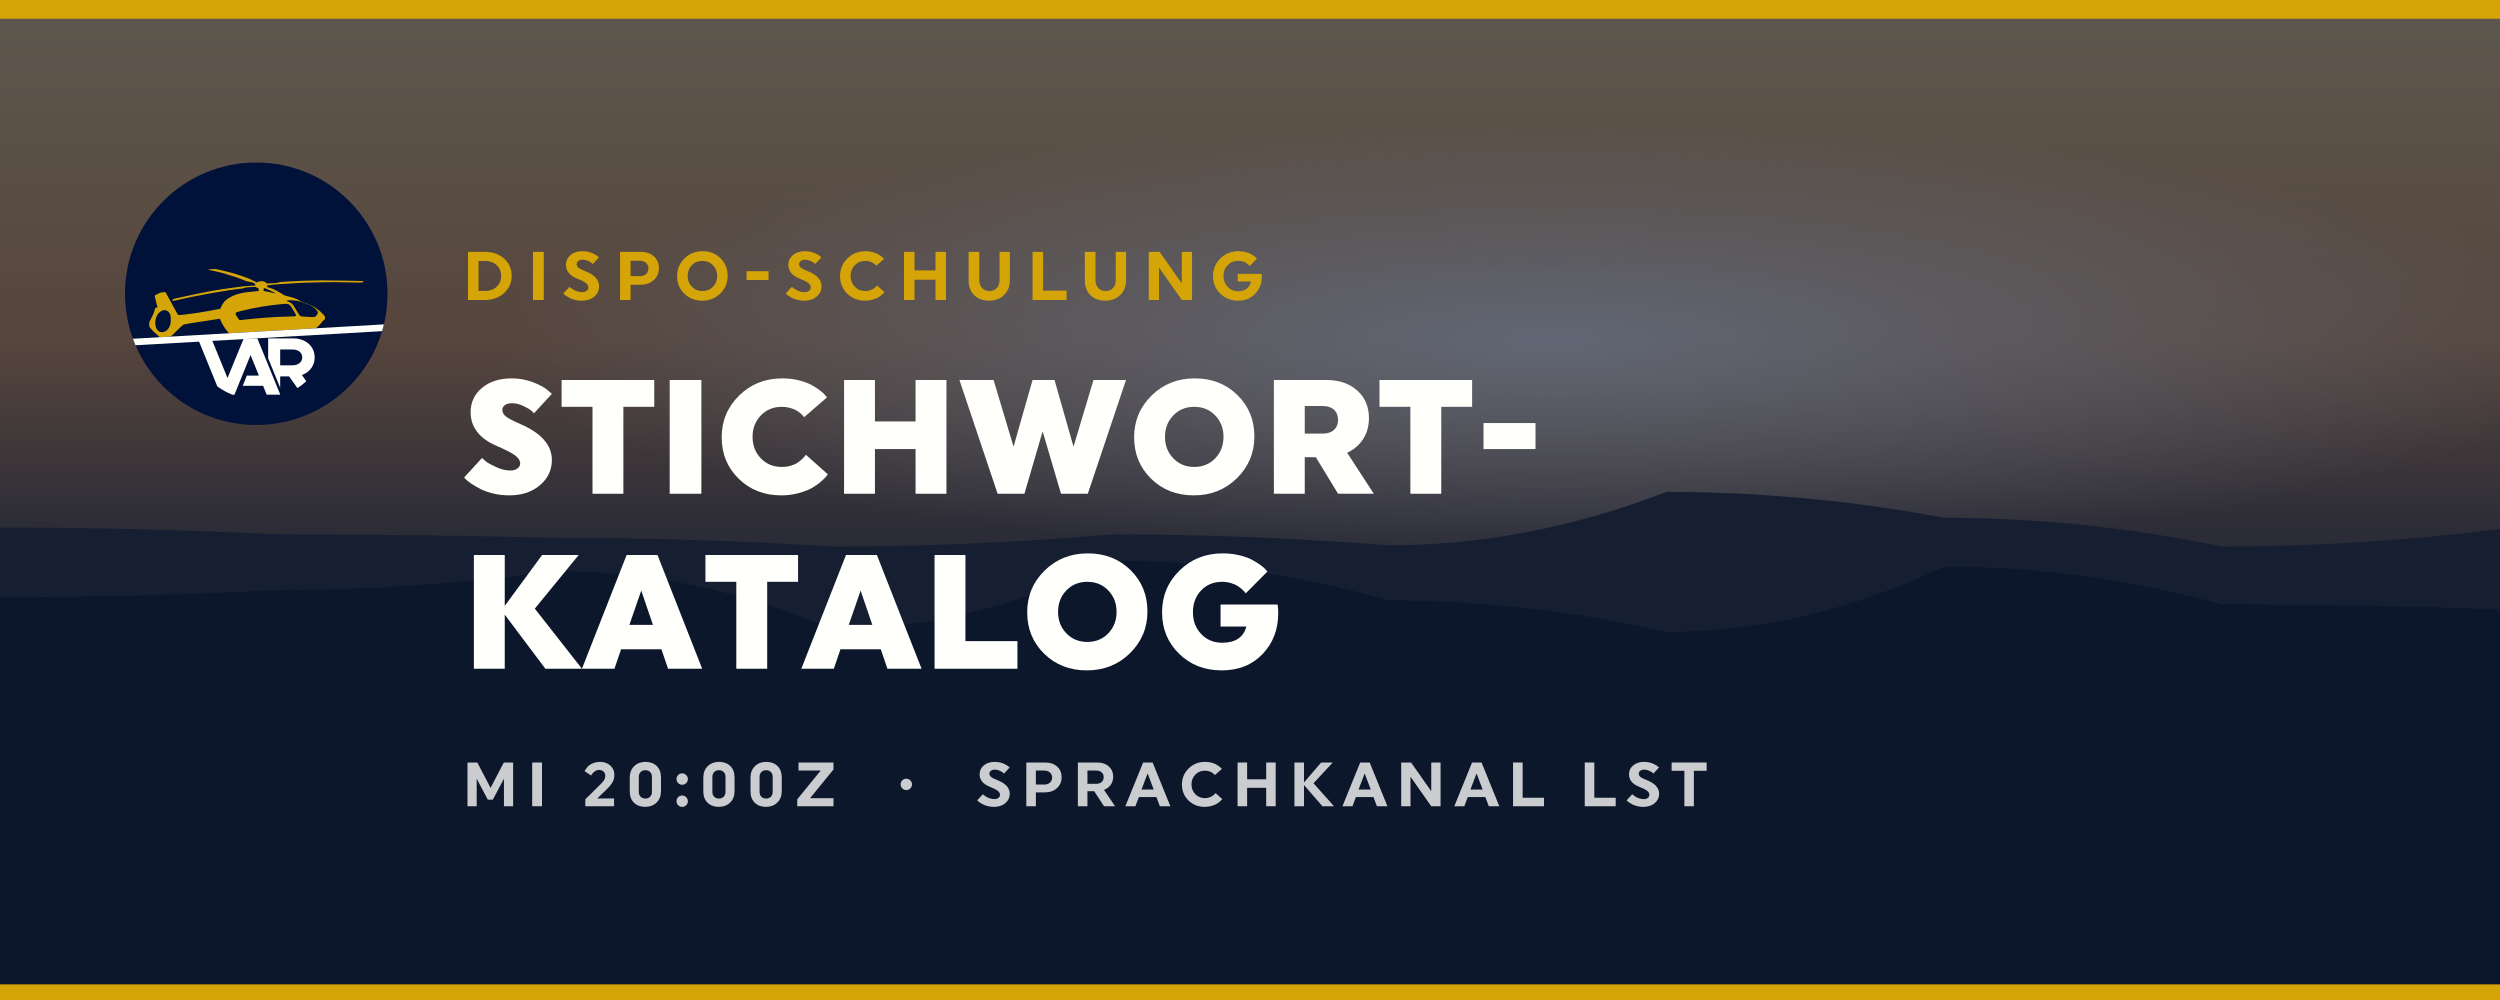
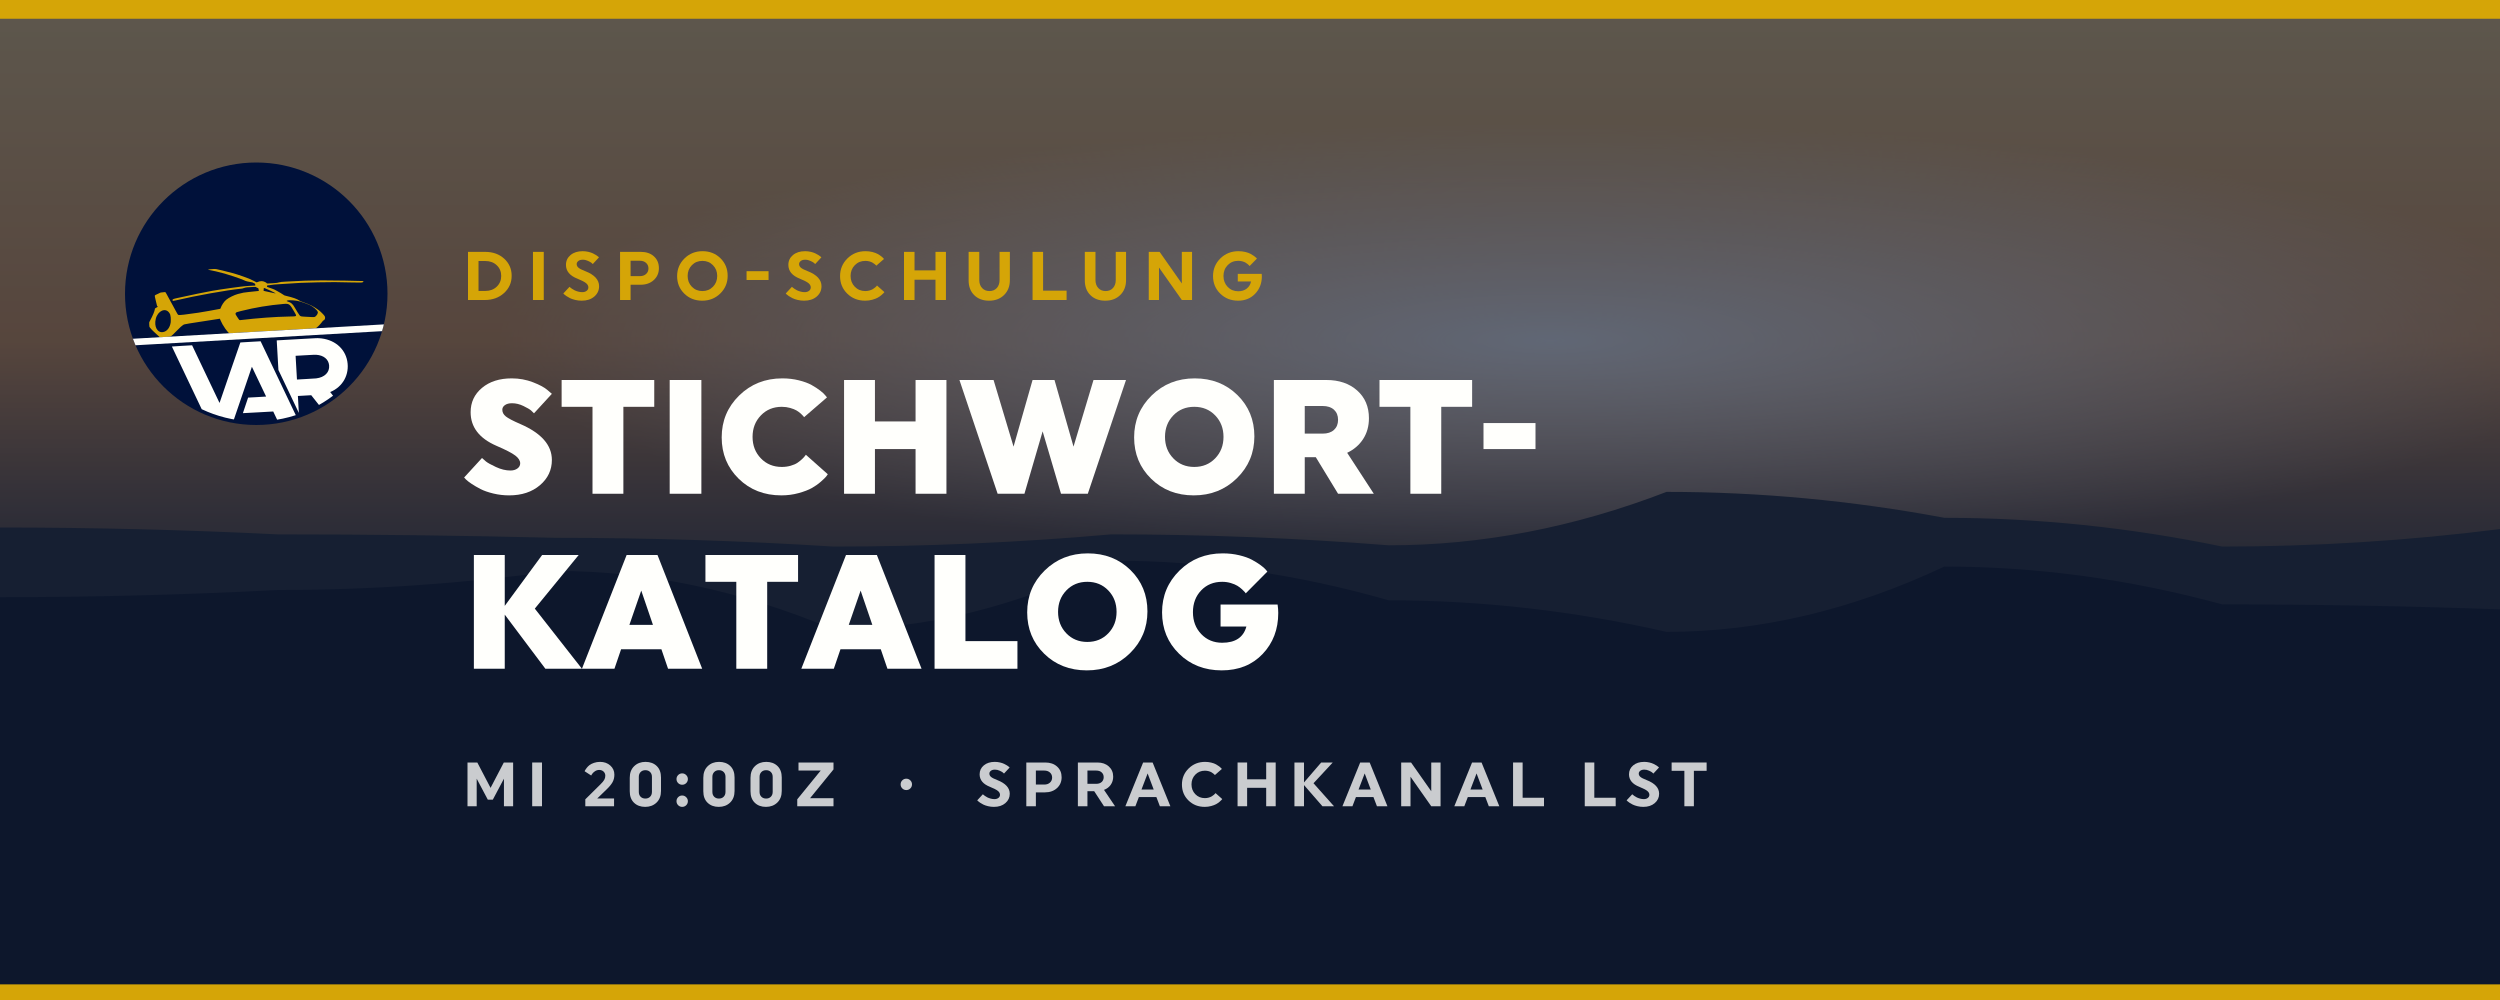
<svg xmlns="http://www.w3.org/2000/svg" viewBox="0 0 800 320" width="800" height="320">
  <defs>
    <linearGradient id="sc27" x1="0" y1="0" x2="0" y2="1">
      <stop offset="0%" stop-color="#F5C86B" />
      <stop offset="34%" stop-color="#E39A42" />
      <stop offset="52%" stop-color="#7A5B33" />
      <stop offset="70%" stop-color="#22301F" />
      <stop offset="100%" stop-color="#141D14" />
    </linearGradient>
    <radialGradient id="sc27s">
      <stop offset="0%" stop-color="#FFF6DC" stop-opacity=".95" />
      <stop offset="100%" stop-color="#FFF6DC" stop-opacity="0" />
    </radialGradient>
  </defs>
  <rect width="800" height="320" fill="url(#sc27)" />
  <ellipse cx="496" cy="109" rx="336" ry="70" fill="url(#sc27s)" />
  <path d="M0,320 L0,168.8 Q44.4,168.8 88.9,171.0 Q133.3,171.0 177.8,172.1 Q222.2,172.1 266.7,174.9 Q311.1,174.9 355.6,171.0 Q400.0,171.0 444.4,174.5 Q488.9,174.5 533.3,157.4 Q577.8,157.4 622.2,165.7 Q666.7,165.7 711.1,174.9 Q755.6,174.9 800.0,169.3 L800,320 Z" fill="#3A3524" />
  <path d="M0,320 L0,191.1 Q44.4,191.1 88.9,188.8 Q133.3,188.8 177.8,182.7 Q222.2,182.7 266.7,201.4 Q311.1,201.4 355.6,179.4 Q400.0,179.4 444.4,192.1 Q488.9,192.1 533.3,202.2 Q577.8,202.2 622.2,181.3 Q666.7,181.3 711.1,193.4 Q755.6,193.4 800.0,195.0 L800,320 Z" fill="#221F16" />
  <rect width="800" height="320" fill="#00113A" opacity=".62" />
  <rect x="0" y="0" width="800" height="6" fill="#D5A507" />
  <g transform="translate(40,52) scale(0.16406)">
    <defs>
      <clipPath id="n1b28">
        <circle cx="256" cy="256" r="256" />
      </clipPath>
    </defs>
    <g clip-path="url(#n1b28)">
      <circle cx="256" cy="256" r="256" fill="#00113A" />
      <g fill="#D5A507" transform="translate(47.00,207.72) scale(0.418)">
        <path d="M35.7 305.27C27.86 297.99 20 290.67 18.23 289.02C12.94 284.07 7.26 277.76 2.59 271.63C1.3 269.94 1.3 269.94 0.67 259.67C0.04 249.4 0.04 249.4 3.21 243.43C17.85 215.93 25.31 198.26 26.9 187.33C27.45 183.58 26.65 184.36 34.25 180.13C39.92 176.97 39.91 176.98 39.91 175.49C39.91 173.85 39.02 172.61 37.83 172.6C37.11 172.6 37.81 175.22 31.69 149.81C26.64 128.87 26.11 126.2 26.67 124.15C27.12 122.49 32.62 119.37 41.13 115.95C46.53 113.78 47.49 113.3 48.58 112.26C50.67 110.26 58.97 108.69 71.24 107.99C77.19 107.64 74.98 104.81 89.29 131.15C96.15 143.79 105.73 161.29 110.57 170.04C115.41 178.79 120.75 188.62 122.44 191.88C129.48 205.52 134.23 213.21 136.29 214.34C139.72 216.22 170.18 212.83 229.23 204.01C250.02 200.91 306.75 190.88 330.23 186.17C332.66 185.68 332.66 185.68 333.54 183.12C338.5 168.63 350.1 151.3 360.17 143.32C372.8 133.3 397.13 121.34 414.41 116.63C435.84 110.79 444.66 109.17 464.81 107.34C479.81 105.98 511.76 102.62 512.05 102.38C512.08 102.36 511.65 99.49 511.1 96.01C510.1 89.68 510.1 89.68 506.87 88.58C502.65 87.13 501 86.26 499.45 84.67C498.18 83.37 498.18 83.37 487.88 83.75C459.05 84.82 451.08 85.73 441.9 89.01C435.4 91.33 435.45 91.31 428.8 91.97C362.81 98.45 214.12 125.11 126.21 146.21C111.13 149.83 109.91 149.82 109.35 146.09C108.62 141.18 110.96 140.04 130.7 135.68C199.78 120.43 262.82 107.4 294.63 101.81C336.98 94.36 431.41 81.22 452.54 79.84C455.13 79.67 462.05 79.18 467.91 78.75C473.77 78.33 480.74 77.91 483.41 77.82C496.02 77.41 495.76 77.44 495.55 76.49C495.44 76.03 495.28 74.08 495.18 72.17C495.01 68.69 495.01 68.69 493.75 68.38C493.06 68.2 491.24 67.34 489.71 66.47C482.4 62.32 482.87 62.48 475.05 61.23C461.69 59.09 454.17 57.41 449.82 55.59C448.42 55 444.91 53.47 442.02 52.19C431.61 47.57 418.28 42.66 392.8 34.08C364.87 24.67 339.59 17.5 311.76 11.09C299.95 8.37 299.99 8.38 290.21 6.6C279.38 4.63 274.04 3.36 274.55 2.87C275.14 2.3 289.73 0.65 297.88 0.23C311.16 -0.46 311.55 -0.4 341.15 6.74C389.7 18.46 402.15 22.04 437.97 34.58C462.99 43.33 472.02 47.05 486.52 54.55C489.7 56.2 494.13 58.47 496.36 59.59C498.58 60.72 500.74 61.86 501.14 62.13C501.87 62.62 501.89 62.62 504.82 61.38C519.4 55.23 529.43 55.03 540.79 60.69C546.35 63.46 548.17 64.78 548.98 66.6C549.58 67.97 555.31 67.94 575.92 66.45C598.39 64.83 598.39 64.83 607.34 62.29C614.29 60.32 614.14 60.33 639.56 58.79C703.41 54.93 756.26 53.13 806.36 53.13C858.12 53.13 977.54 55.09 996.82 56.26C1000.43 56.48 1001.17 58.14 998.71 60.49C995.29 63.76 991.43 63.94 948.73 62.85C873.08 60.91 856.08 60.83 788.97 62.17C722.22 63.5 694.67 64.8 620.01 70.11C613.86 70.55 607 70.98 604.77 71.07C591.89 71.59 573.5 73.35 567.47 74.64C561.97 75.82 561.32 75.9 556.36 76.04C551.11 76.19 551.11 76.19 550.94 78.75C550.84 80.16 550.57 81.77 550.34 82.33C550.01 83.11 549.99 83.38 550.24 83.47C550.42 83.53 553.42 84.55 556.9 85.72C560.39 86.9 566.25 88.96 569.93 90.32C573.61 91.67 576.74 92.77 576.89 92.77C580.14 92.77 614.7 111.79 625.81 119.69C630.93 123.34 630.93 123.34 636.87 124.75C672.02 133.12 689.95 139.38 701.29 147.24C705.18 149.93 705.18 149.93 720.24 155.31C752.95 166.98 765.35 173.35 790.99 191.66C799.5 197.73 816.67 214.97 819.64 220.42C823.42 227.36 820.75 237.21 814.42 239.63C811.9 240.59 812.26 240.2 804.25 250.61C795.46 262.02 780.6 276.24 776.87 276.82C775.66 277 373.53 299.94 373.25 299.84C371.87 299.33 359.32 284.34 355.46 278.59C344.66 262.51 338.75 252.16 334.39 241.69C332.21 236.45 330.36 232.1 330.28 232.02C329.97 231.71 213.68 249.73 187.97 254.08C164.08 258.12 163.13 258.35 158.5 261.43C151.54 266.06 146.73 270.44 129.11 288.18C98.73 318.77 105.03 315.29 77.25 316.85C63.91 317.61 52.31 318.29 51.48 318.37C49.96 318.52 49.96 318.52 35.7 305.27ZM65.16 294.35C83.73 291.12 97.51 273.39 100.91 248.38C101.38 244.97 101.37 230.17 100.9 226C99.56 213.99 98.8 211.61 94.02 204.55C76.64 178.83 40.43 194.92 31.18 232.47C22.2 268.91 38.7 298.96 65.16 294.35ZM426.51 238.42C508.82 228.76 585.47 223.14 652.64 221.81C692.24 221.03 690.56 222.48 677.71 200.11C656.08 162.43 653.86 160.82 626.75 163.14C557.73 169.02 495.94 179.34 427.86 196.36C408.78 201.13 406.7 201.91 404.56 205.13C401.84 209.25 402.31 210.47 412.79 226.27C421.54 239.45 421.09 239.05 426.51 238.42ZM771.34 224.12C780.47 221.3 789.76 206.88 786.96 199.86C783.31 190.7 764.16 174.62 748.38 167.48C741.64 164.43 718.63 155.97 707.64 152.51C687.74 146.23 651.12 143.59 643.34 147.88C640.63 149.37 642.43 150.74 649.96 152.91C662.3 156.47 670.56 163.87 679.03 178.98C687.23 193.6 699.29 212.89 702.16 215.99C707.1 221.32 707.66 221.47 727.59 222.62C764.71 224.76 768.81 224.9 771.34 224.12ZM591.15 114.24C591.15 114.08 588 112.11 584.82 110.28C578.3 106.55 556.35 96.34 545.07 91.8C543.08 91 540.82 89.97 540.03 89.52C537.82 88.26 535.19 88.74 534.96 90.44C534.72 92.22 534.14 101.92 534.27 102.04C534.33 102.09 541.55 103.67 550.3 105.55C559.05 107.43 571.61 110.17 578.21 111.63C589.8 114.19 591.15 114.47 591.15 114.24Z" fill-rule="evenodd" />
      </g>
      <g transform="translate(256,330) rotate(-3.275)">
        <rect x="-614.4" y="0" width="1228.8" height="13" fill="#FFFFFC" />
      </g>
-       <g fill="#FFFFFC" transform="translate(142.00,343.03) scale(0.228)">
-         <path d="M289.74 479.69C249.1 462.82 211.02 441.92 174.82 416.64C167.25 411.34 167.25 411.34 166.37 409.23C162.93 400.93 0.18 1.51 0.07 1.11C-0.06 0.62 2.84 0.59 58.01 0.59L116.09 0.59L185.06 170.03C222.99 263.22 254.1 339.51 254.19 339.56C254.28 339.61 285.4 263.37 323.34 170.12C384.28 20.39 392.41 0.59 392.96 0.59C393.29 0.59 393.7 0.46 393.87 0.29C394.06 0.1 413.57 0.02 451.79 0.07L509.42 0.15L544.76 86.85C564.2 134.53 608.31 242.75 642.78 327.34C677.26 411.92 705.52 481.23 705.59 481.35C705.67 481.47 679.54 481.57 647.54 481.57L589.35 481.57L573.97 443.75L558.58 405.93L471.57 405.85C423.71 405.81 384.55 405.68 384.54 405.56C384.54 405.44 392.39 385.74 402 361.78L419.45 318.23L471.2 318.41C515.7 318.56 522.93 318.53 522.79 318.17C522.7 317.94 506.67 278.74 487.17 231.05C467.67 183.37 451.59 144.02 451.43 143.62C451.18 142.97 450.83 143.66 448.49 149.51C443.95 160.87 401.02 266.69 388.38 297.7C381.77 313.92 368.25 347.1 358.35 371.42C348.45 395.75 334.26 430.59 326.81 448.84L313.26 482.01L304.45 482.08C295.64 482.14 295.64 482.14 289.74 479.69ZM816.71 375.56L781.33 325.28L743.07 325.27L704.81 325.27L704.73 373.84L704.66 422.41L653.27 296.34L601.89 170.27L601.89 85.28L601.89 0.29L714.76 0.3C833.83 0.3 832.21 0.29 844 1.6C928.95 11.07 989.75 66.44 998.79 142.58C1007.87 219.03 965.21 287.28 892.44 312.78C891.58 313.08 890.89 313.43 890.89 313.56C890.89 313.69 899.25 325.68 909.48 340.21C925.33 362.72 928.01 366.68 927.69 367.07C925.15 370.14 900.18 391.1 887.5 400.82C876.27 409.42 854.38 424.97 852.46 425.7C852.24 425.79 838.37 406.35 816.71 375.56ZM814.95 230.6C864.01 227.69 894.92 200 893.44 160.28C892.13 125.15 865.53 100.73 822.91 95.56C816.39 94.77 809.35 94.67 758.26 94.67L704.81 94.66L704.81 162.78L704.81 230.91L757.37 230.9C789.22 230.9 811.91 230.78 814.95 230.6Z" fill-rule="evenodd" />
+       <g transform="rotate(-3.275 256 256)">
+         <defs>
+           <clipPath id="wc1b28">
+             <circle cx="256" cy="256" r="249.00" />
+           </clipPath>
+         </defs>
+         <g clip-path="url(#wc1b28)">
+           <g fill="#FFFFFC" transform="translate(85.82,349.00) scale(0.34037)">
+             <path d="M289.74 479.69C249.1 462.82 211.02 441.92 174.82 416.64C167.25 411.34 167.25 411.34 166.37 409.23C162.93 400.93 0.18 1.51 0.07 1.11C-0.06 0.62 2.84 0.59 58.01 0.59L116.09 0.59L185.06 170.03C222.99 263.22 254.1 339.51 254.19 339.56C254.28 339.61 285.4 263.37 323.34 170.12C384.28 20.39 392.41 0.59 392.96 0.59C393.29 0.59 393.7 0.46 393.87 0.29C394.06 0.1 413.57 0.02 451.79 0.07L509.42 0.15L544.76 86.85C564.2 134.53 608.31 242.75 642.78 327.34C677.26 411.92 705.52 481.23 705.59 481.35C705.67 481.47 679.54 481.57 647.54 481.57L589.35 481.57L573.97 443.75L558.58 405.93L471.57 405.85C423.71 405.81 384.55 405.68 384.54 405.56C384.54 405.44 392.39 385.74 402 361.78L419.45 318.23L471.2 318.41C515.7 318.56 522.93 318.53 522.79 318.17C522.7 317.94 506.67 278.74 487.17 231.05C467.67 183.37 451.59 144.02 451.43 143.62C451.18 142.97 450.83 143.66 448.49 149.51C443.95 160.87 401.02 266.69 388.38 297.7C381.77 313.92 368.25 347.1 358.35 371.42C348.45 395.75 334.26 430.59 326.81 448.84L313.26 482.01L304.45 482.08C295.64 482.14 295.64 482.14 289.74 479.69ZM816.71 375.56L781.33 325.28L743.07 325.27L704.81 325.27L704.73 373.84L704.66 422.41L653.27 296.34L601.89 170.27L601.89 85.28L601.89 0.29L714.76 0.3C833.83 0.3 832.21 0.29 844 1.6C928.95 11.07 989.75 66.44 998.79 142.58C1007.87 219.03 965.21 287.28 892.44 312.78C891.58 313.08 890.89 313.43 890.89 313.56C890.89 313.69 899.25 325.68 909.48 340.21C925.33 362.72 928.01 366.68 927.69 367.07C925.15 370.14 900.18 391.1 887.5 400.82C876.27 409.42 854.38 424.97 852.46 425.7C852.24 425.79 838.37 406.35 816.71 375.56ZM814.95 230.6C864.01 227.69 894.92 200 893.44 160.28C892.13 125.15 865.53 100.73 822.91 95.56C816.39 94.77 809.35 94.67 758.26 94.67L704.81 94.66L704.81 162.78L704.81 230.91L757.37 230.9C789.22 230.9 811.91 230.78 814.95 230.6Z" fill-rule="evenodd" />
+           </g>
+         </g>
      </g>
    </g>
  </g>
  <g fill="#D5A507" transform="translate(148.0,96.0)">
    <path transform="translate(0.00,0) scale(0.022,-0.022)" d="M233.0 567.0V132.0H333.0Q433.0 132.0 498.0 194.0Q563.0 256.0 563.0 350.0Q563.0 444.0 498.0 505.5Q433.0 567.0 333.0 567.0ZM80.0 700.0H330.0Q498.0 700.0 606.5 601.0Q715.0 502.0 715.0 352.0Q715.0 202.0 604.0 101.0Q493.0 0.0 325.0 0.0H80.0Z" />
    <path transform="translate(20.68,0) scale(0.022,-0.022)" d="M85.0 0.0V700.0H242.0V0.0Z" />
    <path transform="translate(31.83,0) scale(0.022,-0.022)" d="M340.0 419.0Q540.0 341.0 540.0 200.0Q540.0 110.0 470.0 50.0Q400.0 -10.0 287.0 -10.0Q238.0 -10.0 192.5 1.0Q147.0 12.0 117.0 27.0Q87.0 42.0 64.0 57.5Q41.0 73.0 30.0 84.0L20.0 95.0L110.0 192.0Q113.0 189.0 119.0 183.5Q125.0 178.0 144.0 164.5Q163.0 151.0 183.5 141.0Q204.0 131.0 234.5 122.5Q265.0 114.0 295.0 114.0Q334.0 114.0 359.0 133.5Q384.0 153.0 384.0 183.0Q384.0 218.0 350.0 245.5Q316.0 273.0 225.0 310.0Q58.0 375.0 58.0 511.0Q58.0 598.0 125.0 654.0Q192.0 710.0 301.0 710.0Q344.0 710.0 384.0 700.5Q424.0 691.0 450.5 678.0Q477.0 665.0 498.0 652.0Q519.0 639.0 528.0 630.0L538.0 620.0L448.0 523.0Q441.0 530.0 429.0 540.5Q417.0 551.0 379.5 568.5Q342.0 586.0 303.0 586.0Q261.0 586.0 237.5 567.0Q214.0 548.0 214.0 523.0Q214.0 492.0 240.5 469.5Q267.0 447.0 340.0 419.0Z" />
    <path transform="translate(48.66,0) scale(0.022,-0.022)" d="M368.0 571.0H233.0V347.0H368.0Q424.0 347.0 458.5 378.5Q493.0 410.0 493.0 459.0Q493.0 508.0 458.5 539.5Q424.0 571.0 368.0 571.0ZM80.0 0.0V700.0H383.0Q501.0 700.0 573.0 634.5Q645.0 569.0 645.0 463.0Q645.0 358.0 570.5 290.0Q496.0 222.0 378.0 222.0H233.0V0.0Z" />
    <path transform="translate(67.69,0) scale(0.022,-0.022)" d="M413.0 130.0Q505.0 130.0 566.5 193.0Q628.0 256.0 628.0 350.0Q628.0 443.0 566.5 506.0Q505.0 569.0 413.0 569.0Q320.0 569.0 259.0 506.0Q198.0 443.0 198.0 350.0Q198.0 256.0 259.0 193.0Q320.0 130.0 413.0 130.0ZM152.0 604.5Q259.0 710.0 415.0 710.0Q571.0 710.0 675.5 607.0Q780.0 504.0 780.0 352.0Q780.0 200.0 673.0 95.0Q566.0 -10.0 410.0 -10.0Q254.0 -10.0 149.5 92.5Q45.0 195.0 45.0 347.0Q45.0 499.0 152.0 604.5Z" />
    <path transform="translate(89.80,0) scale(0.022,-0.022)" d="M370.0 291.0H50.0V419.0H370.0Z" />
    <path transform="translate(103.00,0) scale(0.022,-0.022)" d="M340.0 419.0Q540.0 341.0 540.0 200.0Q540.0 110.0 470.0 50.0Q400.0 -10.0 287.0 -10.0Q238.0 -10.0 192.5 1.0Q147.0 12.0 117.0 27.0Q87.0 42.0 64.0 57.5Q41.0 73.0 30.0 84.0L20.0 95.0L110.0 192.0Q113.0 189.0 119.0 183.5Q125.0 178.0 144.0 164.5Q163.0 151.0 183.5 141.0Q204.0 131.0 234.5 122.5Q265.0 114.0 295.0 114.0Q334.0 114.0 359.0 133.5Q384.0 153.0 384.0 183.0Q384.0 218.0 350.0 245.5Q316.0 273.0 225.0 310.0Q58.0 375.0 58.0 511.0Q58.0 598.0 125.0 654.0Q192.0 710.0 301.0 710.0Q344.0 710.0 384.0 700.5Q424.0 691.0 450.5 678.0Q477.0 665.0 498.0 652.0Q519.0 639.0 528.0 630.0L538.0 620.0L448.0 523.0Q441.0 530.0 429.0 540.5Q417.0 551.0 379.5 568.5Q342.0 586.0 303.0 586.0Q261.0 586.0 237.5 567.0Q214.0 548.0 214.0 523.0Q214.0 492.0 240.5 469.5Q267.0 447.0 340.0 419.0Z" />
    <path transform="translate(119.83,0) scale(0.022,-0.022)" d="M415.0 710.0Q467.0 710.0 513.5 698.5Q560.0 687.0 590.0 670.5Q620.0 654.0 642.0 637.0Q664.0 620.0 674.0 608.0L684.0 597.0L572.0 499.0Q570.0 502.0 566.0 506.5Q562.0 511.0 547.0 523.0Q532.0 535.0 515.5 544.5Q499.0 554.0 471.0 561.5Q443.0 569.0 413.0 569.0Q320.0 569.0 259.0 506.0Q198.0 443.0 198.0 350.0Q198.0 256.0 259.0 193.0Q320.0 130.0 413.0 130.0Q445.0 130.0 474.0 138.5Q503.0 147.0 522.0 158.5Q541.0 170.0 555.0 182.0Q569.0 194.0 576.0 202.0L582.0 211.0L690.0 115.0Q686.0 110.0 679.0 101.5Q672.0 93.0 647.0 71.5Q622.0 50.0 592.0 33.5Q562.0 17.0 513.0 3.5Q464.0 -10.0 410.0 -10.0Q254.0 -10.0 149.5 92.5Q45.0 195.0 45.0 347.0Q45.0 499.0 152.0 604.5Q259.0 710.0 415.0 710.0Z" />
    <path transform="translate(139.52,0) scale(0.022,-0.022)" d="M538.0 0.0V295.0H233.0V0.0H80.0V700.0H233.0V431.0H538.0V700.0H690.0V0.0Z" />
    <path transform="translate(160.42,0) scale(0.022,-0.022)" d="M520.0 700.0H670.0V290.0Q670.0 156.0 586.0 73.0Q502.0 -10.0 368.0 -10.0Q233.0 -10.0 151.5 70.5Q70.0 151.0 70.0 285.0V700.0H225.0V290.0Q225.0 218.0 266.0 174.0Q307.0 130.0 373.0 130.0Q439.0 130.0 479.5 174.0Q520.0 218.0 520.0 290.0Z" />
    <path transform="translate(180.66,0) scale(0.022,-0.022)" d="M575.0 0.0H80.0V700.0H233.0V136.0H575.0Z" />
    <path transform="translate(197.60,0) scale(0.022,-0.022)" d="M520.0 700.0H670.0V290.0Q670.0 156.0 586.0 73.0Q502.0 -10.0 368.0 -10.0Q233.0 -10.0 151.5 70.5Q70.0 151.0 70.0 285.0V700.0H225.0V290.0Q225.0 218.0 266.0 174.0Q307.0 130.0 373.0 130.0Q439.0 130.0 479.5 174.0Q520.0 218.0 520.0 290.0Z" />
    <path transform="translate(217.84,0) scale(0.022,-0.022)" d="M561.0 0.0 229.0 472.0V0.0H80.0V700.0H238.0L561.0 240.0V700.0H710.0V0.0Z" />
    <path transform="translate(239.18,0) scale(0.022,-0.022)" d="M405.0 380.0H753.0Q755.0 361.0 755.0 341.0Q754.0 192.0 657.5 91.0Q561.0 -10.0 410.0 -10.0Q254.0 -10.0 149.5 93.0Q45.0 196.0 45.0 348.0Q45.0 500.0 152.0 605.0Q259.0 710.0 415.0 710.0Q467.0 710.0 513.5 699.0Q560.0 688.0 589.5 672.0Q619.0 656.0 641.5 640.0Q664.0 624.0 674.0 613.0L683.0 602.0L577.0 494.0Q575.0 497.0 570.5 502.0Q566.0 507.0 550.5 520.5Q535.0 534.0 517.5 544.0Q500.0 554.0 471.5 562.0Q443.0 570.0 412.0 570.0Q319.0 570.0 258.0 507.0Q197.0 444.0 197.0 349.0Q197.0 254.0 258.0 190.5Q319.0 127.0 412.0 127.0Q485.0 127.0 535.0 165.5Q585.0 204.0 598.0 270.0H405.0Z" />
  </g>
  <g fill="#FFFFFC" transform="translate(148.0,158.0)">
    <path transform="translate(0.00,0) scale(0.052,-0.052)" d="M245.0 517.0Q245.0 493.0 267.0 475.5Q289.0 458.0 356.0 429.0Q550.0 345.0 550.0 208.0Q550.0 115.0 476.5 52.5Q403.0 -10.0 287.0 -10.0Q237.0 -10.0 189.5 1.5Q142.0 13.0 111.0 29.0Q80.0 45.0 56.0 61.0Q32.0 77.0 21.0 88.0L10.0 100.0L120.0 220.0Q129.0 211.0 144.5 198.5Q160.0 186.0 206.0 164.5Q252.0 143.0 295.0 143.0Q321.0 143.0 338.0 155.5Q355.0 168.0 355.0 187.0Q355.0 212.0 325.0 235.0Q295.0 258.0 209.0 295.0Q50.0 364.0 50.0 502.0Q50.0 593.0 120.0 651.5Q190.0 710.0 303.0 710.0Q372.0 710.0 434.0 686.0Q496.0 662.0 523.0 638.0L550.0 615.0L440.0 495.0Q434.0 502.0 422.0 512.5Q410.0 523.0 375.0 540.0Q340.0 557.0 305.0 557.0Q277.0 557.0 261.0 545.5Q245.0 534.0 245.0 517.0Z" />
    <path transform="translate(31.20,0) scale(0.052,-0.052)" d="M580.0 535.0H390.0V0.0H200.0V535.0H10.0V700.0H580.0Z" />
    <path transform="translate(62.40,0) scale(0.052,-0.052)" d="M75.0 0.0V700.0H270.0V0.0Z" />
    <path transform="translate(80.86,0) scale(0.052,-0.052)" d="M558.0 240.0 693.0 120.0Q690.0 115.0 683.0 106.0Q676.0 97.0 650.5 74.5Q625.0 52.0 594.5 35.0Q564.0 18.0 513.5 4.0Q463.0 -10.0 407.0 -10.0Q249.0 -10.0 144.5 92.5Q40.0 195.0 40.0 347.0Q40.0 499.0 147.5 604.5Q255.0 710.0 413.0 710.0Q467.0 710.0 515.0 698.0Q563.0 686.0 593.5 669.0Q624.0 652.0 646.5 634.5Q669.0 617.0 678.0 605.0L688.0 593.0L547.0 471.0Q545.0 474.0 542.0 478.0Q539.0 482.0 527.0 493.0Q515.0 504.0 500.5 512.5Q486.0 521.0 461.5 528.0Q437.0 535.0 410.0 535.0Q332.0 535.0 281.0 482.0Q230.0 429.0 230.0 350.0Q230.0 271.0 281.0 218.0Q332.0 165.0 410.0 165.0Q439.0 165.0 465.0 172.5Q491.0 180.0 507.0 191.0Q523.0 202.0 535.0 213.5Q547.0 225.0 552.0 232.0Z" />
    <path transform="translate(118.46,0) scale(0.052,-0.052)" d="M510.0 0.0V275.0H260.0V0.0H70.0V700.0H260.0V445.0H510.0V700.0H700.0V0.0Z" />
    <path transform="translate(159.02,0) scale(0.052,-0.052)" d="M235.0 0.0 0.0 700.0H210.0L333.0 290.0L450.0 700.0H585.0L702.0 290.0L825.0 700.0H1025.0L790.0 0.0H625.0L512.0 384.0L400.0 0.0Z" />
    <path transform="translate(212.84,0) scale(0.052,-0.052)" d="M144.5 92.5Q40.0 195.0 40.0 347.0Q40.0 499.0 147.5 604.5Q255.0 710.0 413.0 710.0Q571.0 710.0 675.5 607.5Q780.0 505.0 780.0 353.0Q780.0 201.0 672.5 95.5Q565.0 -10.0 407.0 -10.0Q249.0 -10.0 144.5 92.5ZM281.0 482.0Q230.0 429.0 230.0 350.0Q230.0 271.0 281.0 218.0Q332.0 165.0 410.0 165.0Q488.0 165.0 539.0 218.0Q590.0 271.0 590.0 350.0Q590.0 429.0 539.0 482.0Q488.0 535.0 410.0 535.0Q332.0 535.0 281.0 482.0Z" />
    <path transform="translate(256.00,0) scale(0.052,-0.052)" d="M70.0 0.0V700.0H393.0Q510.0 700.0 582.5 635.5Q655.0 571.0 655.0 465.0Q655.0 392.0 619.5 337.0Q584.0 282.0 521.0 252.0L685.0 0.0H465.0L328.0 225.0H260.0V0.0ZM370.0 540.0H260.0V370.0H370.0Q415.0 370.0 440.0 393.0Q465.0 416.0 465.0 455.0Q465.0 494.0 440.0 517.0Q415.0 540.0 370.0 540.0Z" />
    <path transform="translate(292.92,0) scale(0.052,-0.052)" d="M580.0 535.0H390.0V0.0H200.0V535.0H10.0V700.0H580.0Z" />
    <path transform="translate(324.12,0) scale(0.052,-0.052)" d="M370.0 275.0H50.0V435.0H370.0Z" />
  </g>
  <g fill="#FFFFFC" transform="translate(148.0,214.0)">
    <path transform="translate(0.00,0) scale(0.052,-0.052)" d="M510.0 0.0 260.0 333.0V0.0H70.0V700.0H260.0V387.0L490.0 700.0H715.0L445.0 370.0L735.0 0.0Z" />
    <path transform="translate(38.22,0) scale(0.052,-0.052)" d="M465.0 700.0 740.0 0.0H530.0L489.0 120.0H241.0L200.0 0.0H0.0L275.0 700.0ZM437.0 270.0 365.0 481.0 292.0 270.0Z" />
    <path transform="translate(77.22,0) scale(0.052,-0.052)" d="M580.0 535.0H390.0V0.0H200.0V535.0H10.0V700.0H580.0Z" />
    <path transform="translate(108.42,0) scale(0.052,-0.052)" d="M465.0 700.0 740.0 0.0H530.0L489.0 120.0H241.0L200.0 0.0H0.0L275.0 700.0ZM437.0 270.0 365.0 481.0 292.0 270.0Z" />
    <path transform="translate(147.42,0) scale(0.052,-0.052)" d="M580.0 0.0H70.0V700.0H260.0V170.0H580.0Z" />
    <path transform="translate(178.62,0) scale(0.052,-0.052)" d="M144.5 92.5Q40.0 195.0 40.0 347.0Q40.0 499.0 147.5 604.5Q255.0 710.0 413.0 710.0Q571.0 710.0 675.5 607.5Q780.0 505.0 780.0 353.0Q780.0 201.0 672.5 95.5Q565.0 -10.0 407.0 -10.0Q249.0 -10.0 144.5 92.5ZM281.0 482.0Q230.0 429.0 230.0 350.0Q230.0 271.0 281.0 218.0Q332.0 165.0 410.0 165.0Q488.0 165.0 539.0 218.0Q590.0 271.0 590.0 350.0Q590.0 429.0 539.0 482.0Q488.0 535.0 410.0 535.0Q332.0 535.0 281.0 482.0Z" />
    <path transform="translate(221.78,0) scale(0.052,-0.052)" d="M400.0 395.0H751.0Q755.0 368.0 755.0 343.0Q755.0 192.0 659.0 91.0Q563.0 -10.0 407.0 -10.0Q249.0 -10.0 144.5 92.5Q40.0 195.0 40.0 347.0Q40.0 499.0 147.5 604.5Q255.0 710.0 413.0 710.0Q467.0 710.0 515.0 698.5Q563.0 687.0 593.5 670.5Q624.0 654.0 646.5 637.5Q669.0 621.0 678.0 610.0L688.0 598.0L555.0 464.0Q553.0 467.0 549.5 471.5Q546.0 476.0 532.5 488.5Q519.0 501.0 503.5 510.5Q488.0 520.0 463.0 527.5Q438.0 535.0 410.0 535.0Q331.0 535.0 280.5 482.0Q230.0 429.0 230.0 348.0Q230.0 267.0 281.0 213.5Q332.0 160.0 410.0 160.0Q532.0 160.0 559.0 260.0H400.0Z" />
  </g>
  <g fill="#FFFFFC" opacity=".78" transform="translate(148.0,258.0)">
    <path transform="translate(0.00,0) scale(0.02,-0.02)" d="M405.0 105.0 227.0 441.0V0.0H80.0V700.0H237.0L449.0 294.0L661.0 700.0H810.0V0.0H663.0V441.0L485.0 105.0Z" />
    <path transform="translate(20.60,0) scale(0.02,-0.02)" d="M85.0 0.0V700.0H242.0V0.0Z" />
    <path transform="translate(38.28,0) scale(0.02,-0.02)" d="M51.0 111.0 293.0 350.0Q337.0 393.0 354.0 423.0Q371.0 453.0 371.0 489.0Q371.0 528.0 343.5 554.5Q316.0 581.0 273.0 581.0Q235.0 581.0 203.0 558.5Q171.0 536.0 158.0 514.0L145.0 492.0L40.0 560.0Q42.0 566.0 47.0 576.0Q52.0 586.0 72.0 612.0Q92.0 638.0 117.5 658.0Q143.0 678.0 188.5 694.0Q234.0 710.0 287.0 710.0Q386.0 710.0 451.0 651.5Q516.0 593.0 516.0 506.0Q516.0 438.0 487.0 385.5Q458.0 333.0 390.0 268.0L242.0 125.0H511.0V0.0H51.0Z" />
    <path transform="translate(52.38,0) scale(0.02,-0.02)" d="M202.0 470.0V230.0Q202.0 181.0 231.0 152.0Q260.0 123.0 307.0 123.0Q354.0 123.0 383.0 152.5Q412.0 182.0 412.0 230.0V470.0Q412.0 518.0 383.0 547.5Q354.0 577.0 307.0 577.0Q260.0 577.0 231.0 547.5Q202.0 518.0 202.0 470.0ZM57.0 240.0V455.0Q57.0 573.0 128.0 641.5Q199.0 710.0 309.0 710.0Q420.0 710.0 488.5 644.0Q557.0 578.0 557.0 460.0V245.0Q557.0 127.0 485.5 58.5Q414.0 -10.0 304.0 -10.0Q194.0 -10.0 125.5 56.0Q57.0 122.0 57.0 240.0Z" />
    <path transform="translate(67.48,0) scale(0.02,-0.02)" d="M141.0 172.0Q178.0 172.0 205.0 145.0Q232.0 118.0 232.0 81.0Q232.0 43.0 205.5 16.5Q179.0 -10.0 141.0 -10.0Q103.0 -10.0 76.5 16.5Q50.0 43.0 50.0 81.0Q50.0 119.0 76.5 145.5Q103.0 172.0 141.0 172.0ZM141.0 526.0Q178.0 526.0 205.0 499.0Q232.0 472.0 232.0 435.0Q232.0 397.0 205.5 370.5Q179.0 344.0 141.0 344.0Q103.0 344.0 76.5 370.5Q50.0 397.0 50.0 435.0Q50.0 473.0 76.5 499.5Q103.0 526.0 141.0 526.0Z" />
    <path transform="translate(75.92,0) scale(0.02,-0.02)" d="M202.0 470.0V230.0Q202.0 181.0 231.0 152.0Q260.0 123.0 307.0 123.0Q354.0 123.0 383.0 152.5Q412.0 182.0 412.0 230.0V470.0Q412.0 518.0 383.0 547.5Q354.0 577.0 307.0 577.0Q260.0 577.0 231.0 547.5Q202.0 518.0 202.0 470.0ZM57.0 240.0V455.0Q57.0 573.0 128.0 641.5Q199.0 710.0 309.0 710.0Q420.0 710.0 488.5 644.0Q557.0 578.0 557.0 460.0V245.0Q557.0 127.0 485.5 58.5Q414.0 -10.0 304.0 -10.0Q194.0 -10.0 125.5 56.0Q57.0 122.0 57.0 240.0Z" />
    <path transform="translate(91.02,0) scale(0.02,-0.02)" d="M202.0 470.0V230.0Q202.0 181.0 231.0 152.0Q260.0 123.0 307.0 123.0Q354.0 123.0 383.0 152.5Q412.0 182.0 412.0 230.0V470.0Q412.0 518.0 383.0 547.5Q354.0 577.0 307.0 577.0Q260.0 577.0 231.0 547.5Q202.0 518.0 202.0 470.0ZM57.0 240.0V455.0Q57.0 573.0 128.0 641.5Q199.0 710.0 309.0 710.0Q420.0 710.0 488.5 644.0Q557.0 578.0 557.0 460.0V245.0Q557.0 127.0 485.5 58.5Q414.0 -10.0 304.0 -10.0Q194.0 -10.0 125.5 56.0Q57.0 122.0 57.0 240.0Z" />
    <path transform="translate(106.12,0) scale(0.02,-0.02)" d="M630.0 0.0H50.0V111.0L425.0 571.0H70.0V700.0H630.0V589.0L255.0 129.0H630.0Z" />
    <path transform="translate(139.20,0) scale(0.02,-0.02)" d="M141.0 441.0Q178.0 441.0 205.0 414.5Q232.0 388.0 232.0 350.0Q232.0 312.0 205.5 285.5Q179.0 259.0 141.0 259.0Q103.0 259.0 76.5 285.5Q50.0 312.0 50.0 350.0Q50.0 388.0 76.5 414.5Q103.0 441.0 141.0 441.0Z" />
    <path transform="translate(164.32,0) scale(0.02,-0.02)" d="M340.0 419.0Q540.0 341.0 540.0 200.0Q540.0 110.0 470.0 50.0Q400.0 -10.0 287.0 -10.0Q238.0 -10.0 192.5 1.0Q147.0 12.0 117.0 27.0Q87.0 42.0 64.0 57.5Q41.0 73.0 30.0 84.0L20.0 95.0L110.0 192.0Q113.0 189.0 119.0 183.5Q125.0 178.0 144.0 164.5Q163.0 151.0 183.5 141.0Q204.0 131.0 234.5 122.5Q265.0 114.0 295.0 114.0Q334.0 114.0 359.0 133.5Q384.0 153.0 384.0 183.0Q384.0 218.0 350.0 245.5Q316.0 273.0 225.0 310.0Q58.0 375.0 58.0 511.0Q58.0 598.0 125.0 654.0Q192.0 710.0 301.0 710.0Q344.0 710.0 384.0 700.5Q424.0 691.0 450.5 678.0Q477.0 665.0 498.0 652.0Q519.0 639.0 528.0 630.0L538.0 620.0L448.0 523.0Q441.0 530.0 429.0 540.5Q417.0 551.0 379.5 568.5Q342.0 586.0 303.0 586.0Q261.0 586.0 237.5 567.0Q214.0 548.0 214.0 523.0Q214.0 492.0 240.5 469.5Q267.0 447.0 340.0 419.0Z" />
    <path transform="translate(178.82,0) scale(0.02,-0.02)" d="M368.0 571.0H233.0V347.0H368.0Q424.0 347.0 458.5 378.5Q493.0 410.0 493.0 459.0Q493.0 508.0 458.5 539.5Q424.0 571.0 368.0 571.0ZM80.0 0.0V700.0H383.0Q501.0 700.0 573.0 634.5Q645.0 569.0 645.0 463.0Q645.0 358.0 570.5 290.0Q496.0 222.0 378.0 222.0H233.0V0.0Z" />
    <path transform="translate(195.32,0) scale(0.02,-0.02)" d="M374.0 571.0H233.0V359.0H374.0Q429.0 359.0 461.0 388.5Q493.0 418.0 493.0 465.0Q493.0 512.0 461.0 541.5Q429.0 571.0 374.0 571.0ZM80.0 0.0V700.0H393.0Q505.0 700.0 575.0 637.0Q645.0 574.0 645.0 473.0Q645.0 399.0 605.5 343.0Q566.0 287.0 498.0 262.0L675.0 0.0H498.0L341.0 241.0H233.0V0.0Z" />
    <path transform="translate(212.12,0) scale(0.02,-0.02)" d="M356.0 525.0 258.0 268.0H453.0ZM436.0 700.0 720.0 0.0H552.0L496.0 147.0H216.0L160.0 0.0H0.0L284.0 700.0Z" />
    <path transform="translate(229.32,0) scale(0.02,-0.02)" d="M415.0 710.0Q467.0 710.0 513.5 698.5Q560.0 687.0 590.0 670.5Q620.0 654.0 642.0 637.0Q664.0 620.0 674.0 608.0L684.0 597.0L572.0 499.0Q570.0 502.0 566.0 506.5Q562.0 511.0 547.0 523.0Q532.0 535.0 515.5 544.5Q499.0 554.0 471.0 561.5Q443.0 569.0 413.0 569.0Q320.0 569.0 259.0 506.0Q198.0 443.0 198.0 350.0Q198.0 256.0 259.0 193.0Q320.0 130.0 413.0 130.0Q445.0 130.0 474.0 138.5Q503.0 147.0 522.0 158.5Q541.0 170.0 555.0 182.0Q569.0 194.0 576.0 202.0L582.0 211.0L690.0 115.0Q686.0 110.0 679.0 101.5Q672.0 93.0 647.0 71.5Q622.0 50.0 592.0 33.5Q562.0 17.0 513.0 3.5Q464.0 -10.0 410.0 -10.0Q254.0 -10.0 149.5 92.5Q45.0 195.0 45.0 347.0Q45.0 499.0 152.0 604.5Q259.0 710.0 415.0 710.0Z" />
    <path transform="translate(246.42,0) scale(0.02,-0.02)" d="M538.0 0.0V295.0H233.0V0.0H80.0V700.0H233.0V431.0H538.0V700.0H690.0V0.0Z" />
    <path transform="translate(264.62,0) scale(0.02,-0.02)" d="M528.0 0.0 233.0 339.0V0.0H80.0V700.0H233.0V381.0L508.0 700.0H693.0L385.0 368.0L713.0 0.0Z" />
    <path transform="translate(281.58,0) scale(0.02,-0.02)" d="M356.0 525.0 258.0 268.0H453.0ZM436.0 700.0 720.0 0.0H552.0L496.0 147.0H216.0L160.0 0.0H0.0L284.0 700.0Z" />
    <path transform="translate(298.78,0) scale(0.02,-0.02)" d="M561.0 0.0 229.0 472.0V0.0H80.0V700.0H238.0L561.0 240.0V700.0H710.0V0.0Z" />
    <path transform="translate(317.38,0) scale(0.02,-0.02)" d="M356.0 525.0 258.0 268.0H453.0ZM436.0 700.0 720.0 0.0H552.0L496.0 147.0H216.0L160.0 0.0H0.0L284.0 700.0Z" />
    <path transform="translate(334.58,0) scale(0.02,-0.02)" d="M575.0 0.0H80.0V700.0H233.0V136.0H575.0Z" />
    <path transform="translate(357.52,0) scale(0.02,-0.02)" d="M575.0 0.0H80.0V700.0H233.0V136.0H575.0Z" />
    <path transform="translate(372.12,0) scale(0.02,-0.02)" d="M340.0 419.0Q540.0 341.0 540.0 200.0Q540.0 110.0 470.0 50.0Q400.0 -10.0 287.0 -10.0Q238.0 -10.0 192.5 1.0Q147.0 12.0 117.0 27.0Q87.0 42.0 64.0 57.5Q41.0 73.0 30.0 84.0L20.0 95.0L110.0 192.0Q113.0 189.0 119.0 183.5Q125.0 178.0 144.0 164.5Q163.0 151.0 183.5 141.0Q204.0 131.0 234.5 122.5Q265.0 114.0 295.0 114.0Q334.0 114.0 359.0 133.5Q384.0 153.0 384.0 183.0Q384.0 218.0 350.0 245.5Q316.0 273.0 225.0 310.0Q58.0 375.0 58.0 511.0Q58.0 598.0 125.0 654.0Q192.0 710.0 301.0 710.0Q344.0 710.0 384.0 700.5Q424.0 691.0 450.5 678.0Q477.0 665.0 498.0 652.0Q519.0 639.0 528.0 630.0L538.0 620.0L448.0 523.0Q441.0 530.0 429.0 540.5Q417.0 551.0 379.5 568.5Q342.0 586.0 303.0 586.0Q261.0 586.0 237.5 567.0Q214.0 548.0 214.0 523.0Q214.0 492.0 240.5 469.5Q267.0 447.0 340.0 419.0Z" />
    <path transform="translate(386.62,0) scale(0.02,-0.02)" d="M575.0 567.0H371.0V0.0H219.0V567.0H15.0V700.0H575.0Z" />
  </g>
  <rect x="0" y="315" width="800" height="5" fill="#D5A507" />
</svg>
